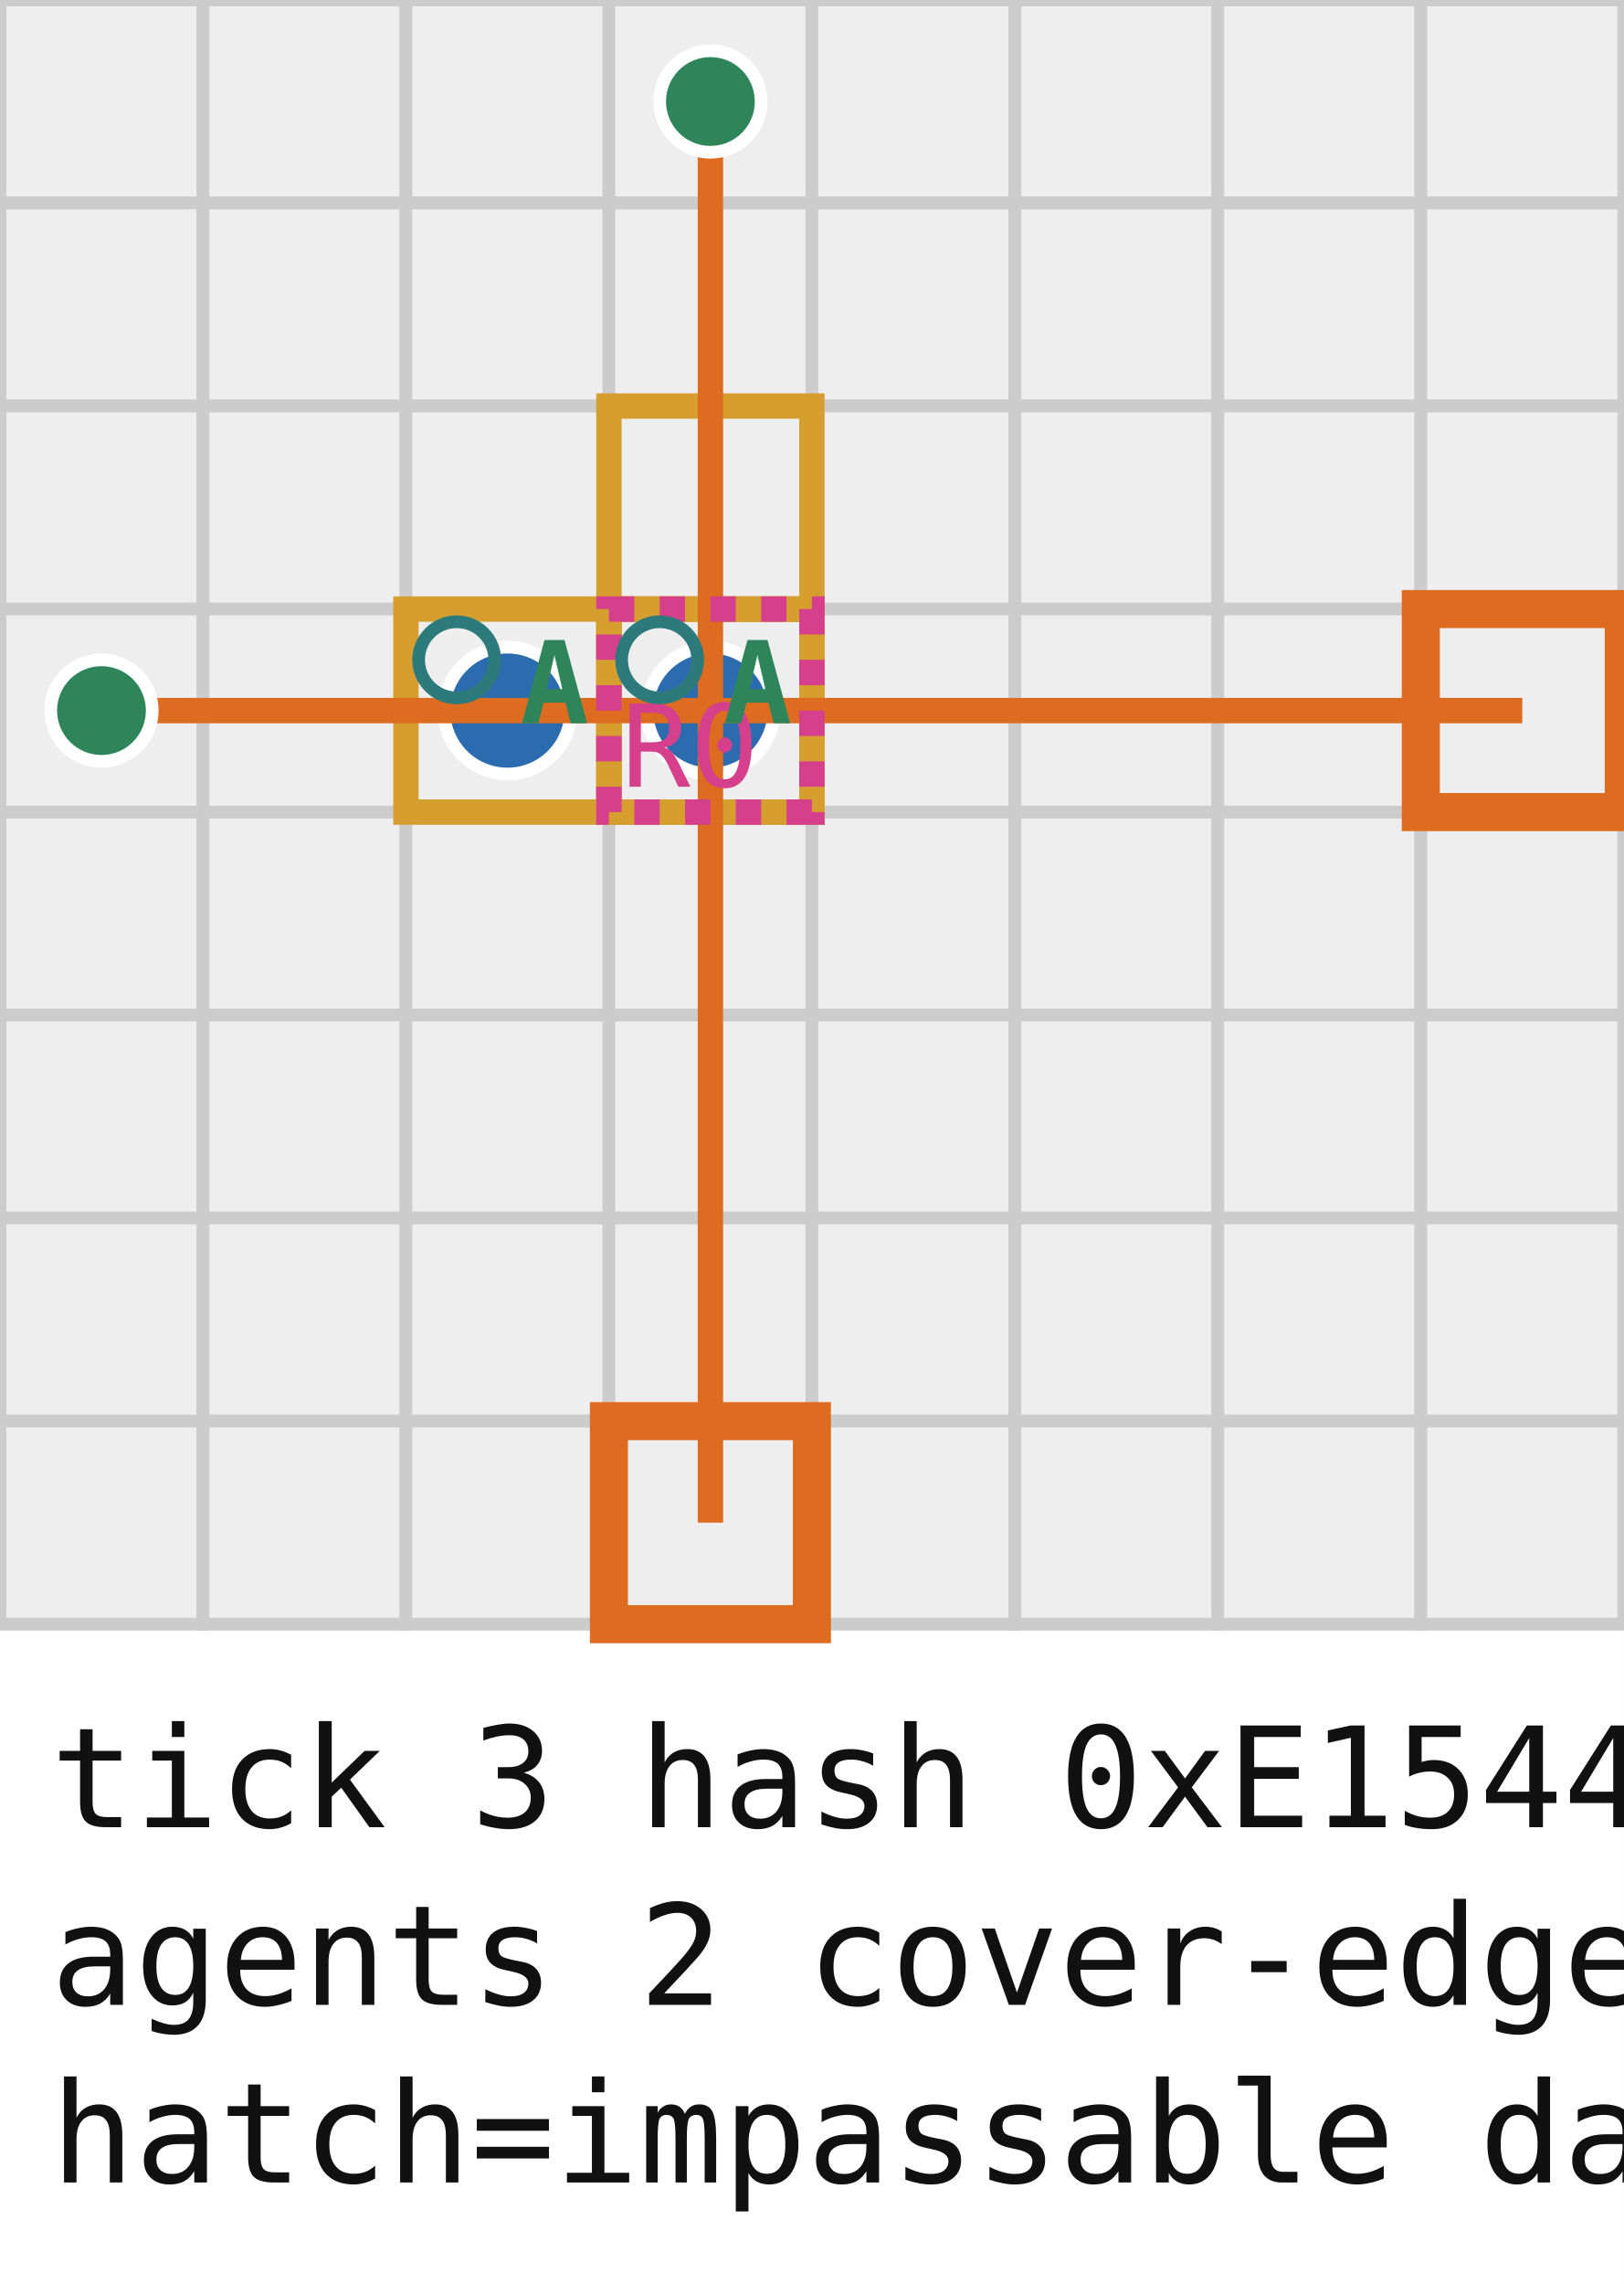
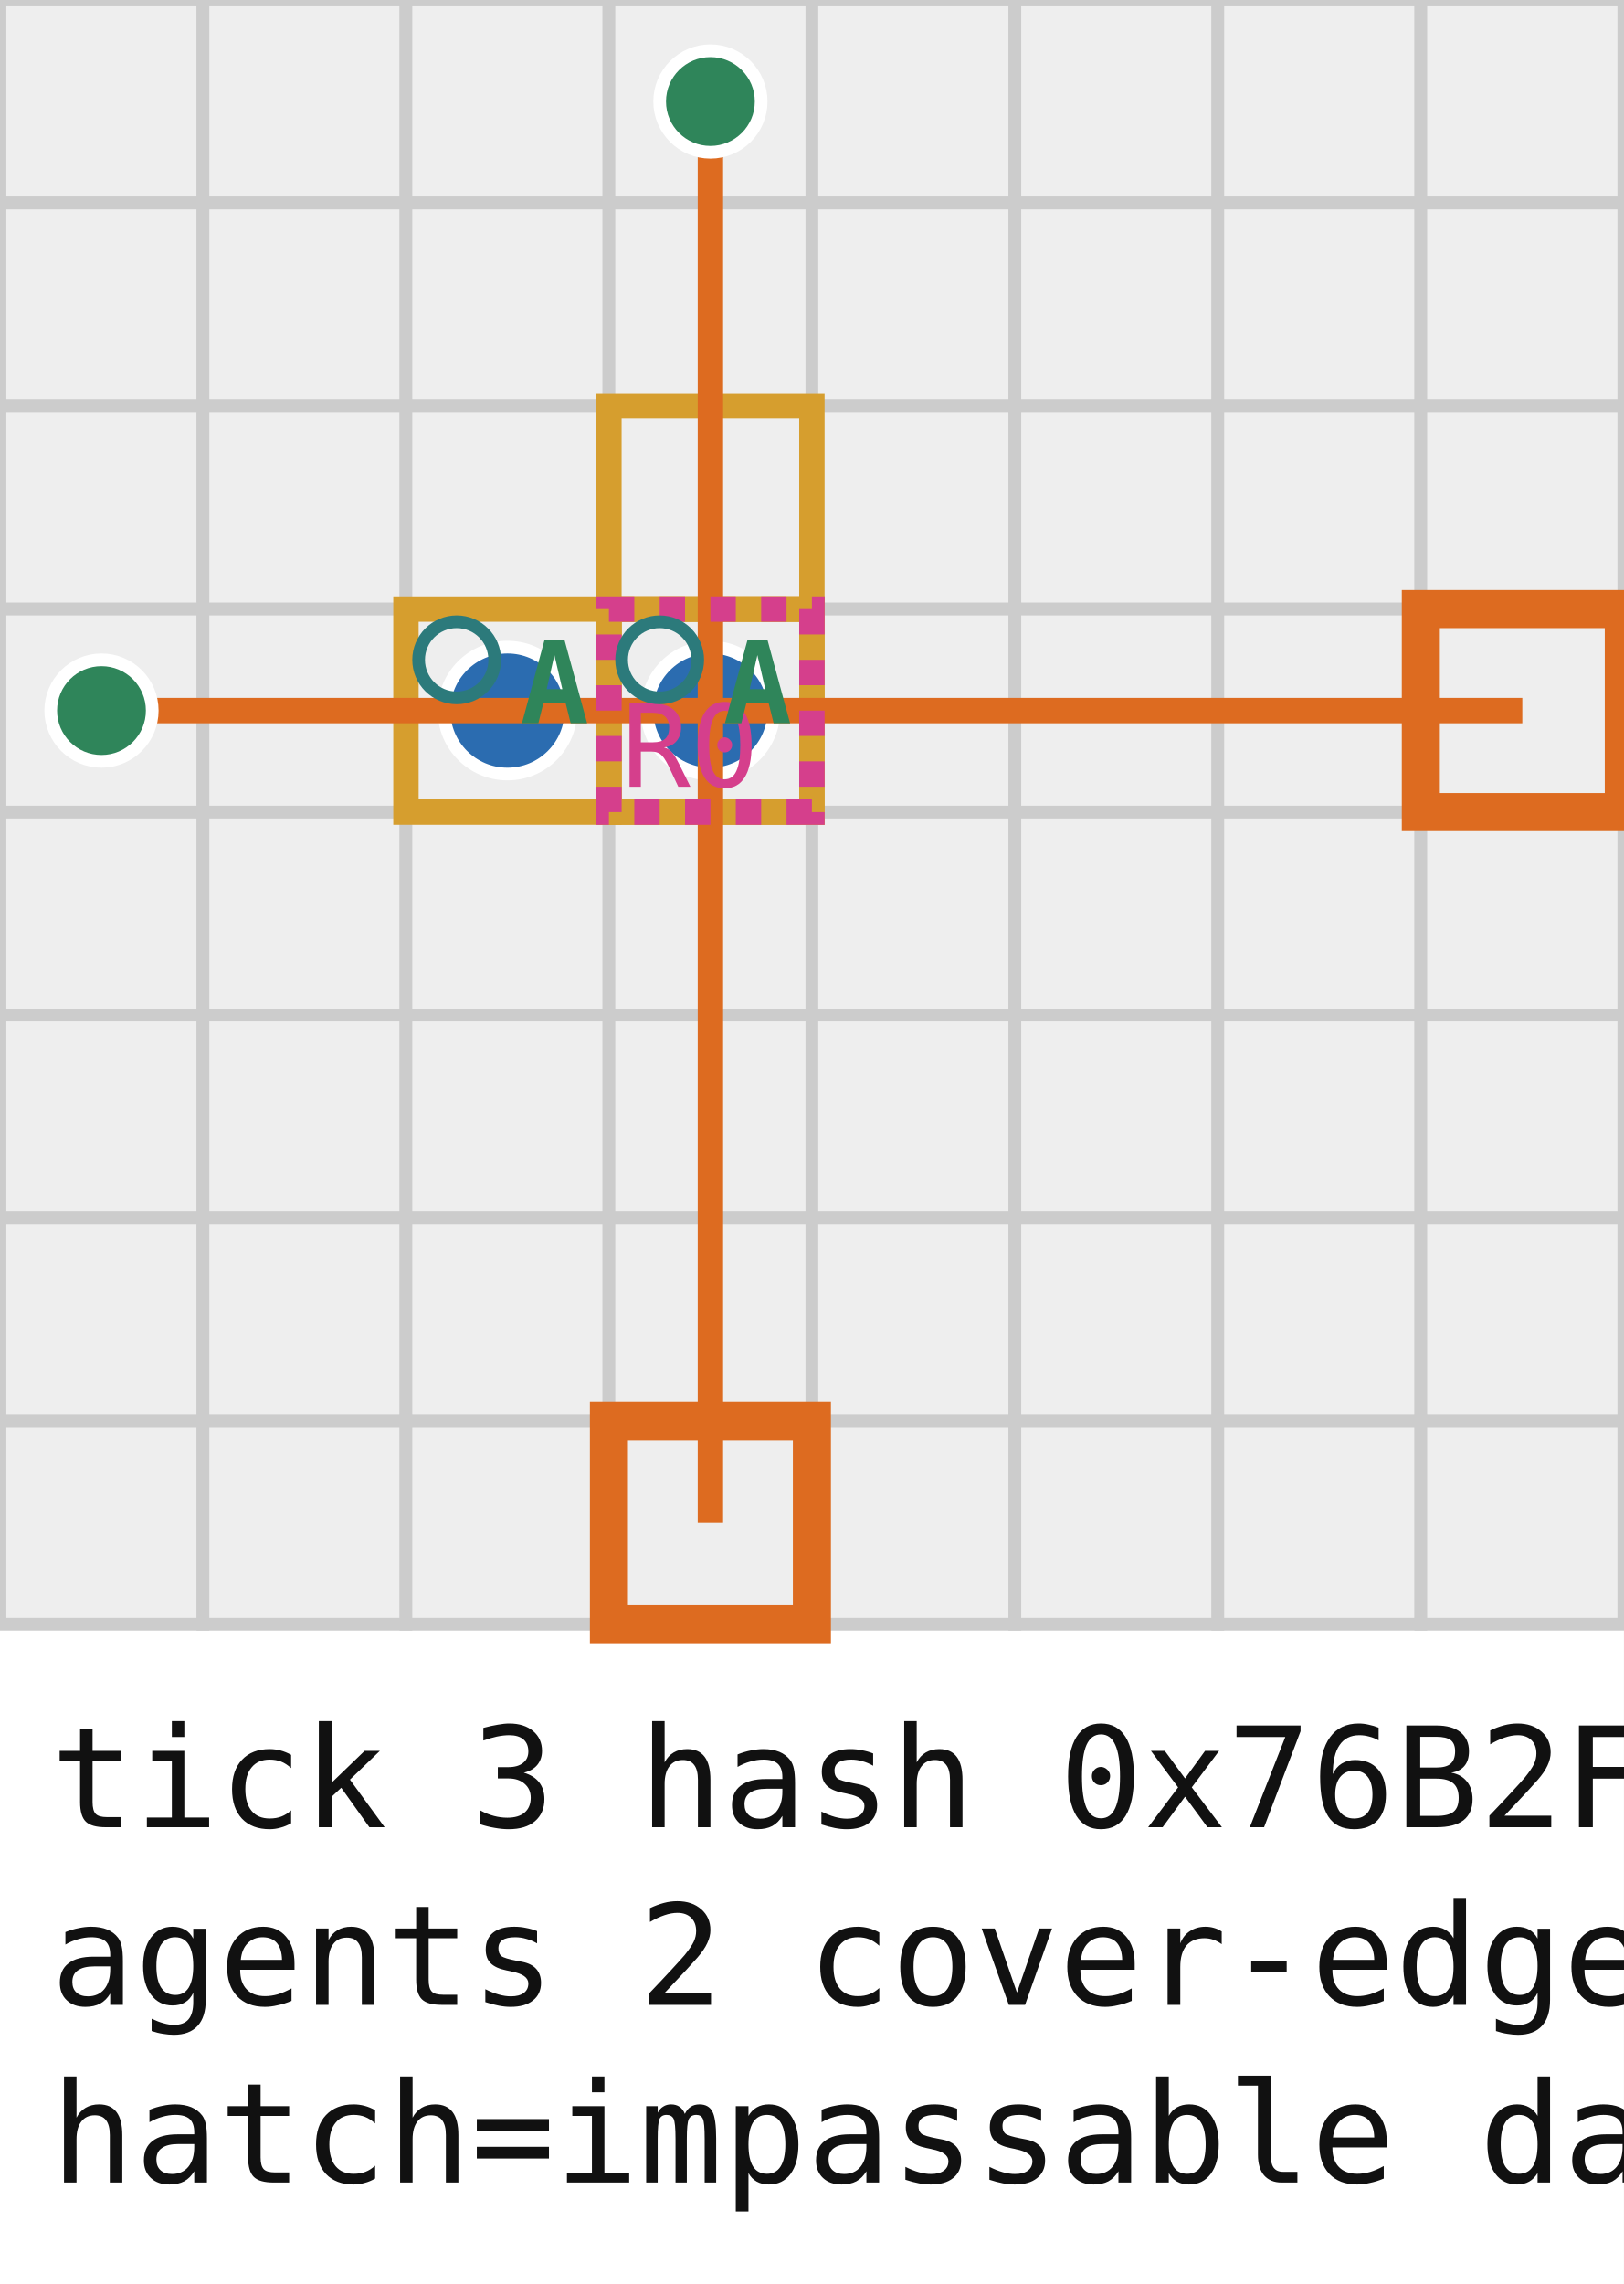
<svg xmlns="http://www.w3.org/2000/svg" width="128" height="180" viewBox="0 0 128 180">
  <defs>
    <pattern id="cw-hatch" width="4" height="4" patternUnits="userSpaceOnUse">
      <path d="M0,4 L4,0" stroke="#8a8a8a" stroke-width="1" />
    </pattern>
  </defs>
  <rect x="0" y="0" width="128" height="180" fill="#ffffff" />
  <rect x="0" y="0" width="16" height="16" fill="rgb(238,238,238)" stroke="#cccccc" stroke-width="1" />
  <rect x="16" y="0" width="16" height="16" fill="rgb(238,238,238)" stroke="#cccccc" stroke-width="1" />
  <rect x="32" y="0" width="16" height="16" fill="rgb(238,238,238)" stroke="#cccccc" stroke-width="1" />
  <rect x="48" y="0" width="16" height="16" fill="rgb(238,238,238)" stroke="#cccccc" stroke-width="1" />
  <rect x="64" y="0" width="16" height="16" fill="rgb(238,238,238)" stroke="#cccccc" stroke-width="1" />
  <rect x="80" y="0" width="16" height="16" fill="rgb(238,238,238)" stroke="#cccccc" stroke-width="1" />
  <rect x="96" y="0" width="16" height="16" fill="rgb(238,238,238)" stroke="#cccccc" stroke-width="1" />
  <rect x="112" y="0" width="16" height="16" fill="rgb(238,238,238)" stroke="#cccccc" stroke-width="1" />
  <rect x="0" y="16" width="16" height="16" fill="rgb(238,238,238)" stroke="#cccccc" stroke-width="1" />
  <rect x="16" y="16" width="16" height="16" fill="rgb(238,238,238)" stroke="#cccccc" stroke-width="1" />
  <rect x="32" y="16" width="16" height="16" fill="rgb(238,238,238)" stroke="#cccccc" stroke-width="1" />
  <rect x="48" y="16" width="16" height="16" fill="rgb(238,238,238)" stroke="#cccccc" stroke-width="1" />
  <rect x="64" y="16" width="16" height="16" fill="rgb(238,238,238)" stroke="#cccccc" stroke-width="1" />
  <rect x="80" y="16" width="16" height="16" fill="rgb(238,238,238)" stroke="#cccccc" stroke-width="1" />
  <rect x="96" y="16" width="16" height="16" fill="rgb(238,238,238)" stroke="#cccccc" stroke-width="1" />
  <rect x="112" y="16" width="16" height="16" fill="rgb(238,238,238)" stroke="#cccccc" stroke-width="1" />
  <rect x="0" y="32" width="16" height="16" fill="rgb(238,238,238)" stroke="#cccccc" stroke-width="1" />
  <rect x="16" y="32" width="16" height="16" fill="rgb(238,238,238)" stroke="#cccccc" stroke-width="1" />
  <rect x="32" y="32" width="16" height="16" fill="rgb(238,238,238)" stroke="#cccccc" stroke-width="1" />
  <rect x="48" y="32" width="16" height="16" fill="rgb(238,238,238)" stroke="#cccccc" stroke-width="1" />
  <rect x="64" y="32" width="16" height="16" fill="rgb(238,238,238)" stroke="#cccccc" stroke-width="1" />
  <rect x="80" y="32" width="16" height="16" fill="rgb(238,238,238)" stroke="#cccccc" stroke-width="1" />
  <rect x="96" y="32" width="16" height="16" fill="rgb(238,238,238)" stroke="#cccccc" stroke-width="1" />
  <rect x="112" y="32" width="16" height="16" fill="rgb(238,238,238)" stroke="#cccccc" stroke-width="1" />
  <rect x="0" y="48" width="16" height="16" fill="rgb(238,238,238)" stroke="#cccccc" stroke-width="1" />
  <rect x="16" y="48" width="16" height="16" fill="rgb(238,238,238)" stroke="#cccccc" stroke-width="1" />
  <rect x="32" y="48" width="16" height="16" fill="rgb(238,238,238)" stroke="#cccccc" stroke-width="1" />
  <rect x="48" y="48" width="16" height="16" fill="rgb(238,238,238)" stroke="#cccccc" stroke-width="1" />
  <rect x="64" y="48" width="16" height="16" fill="rgb(238,238,238)" stroke="#cccccc" stroke-width="1" />
  <rect x="80" y="48" width="16" height="16" fill="rgb(238,238,238)" stroke="#cccccc" stroke-width="1" />
  <rect x="96" y="48" width="16" height="16" fill="rgb(238,238,238)" stroke="#cccccc" stroke-width="1" />
  <rect x="112" y="48" width="16" height="16" fill="rgb(238,238,238)" stroke="#cccccc" stroke-width="1" />
  <rect x="0" y="64" width="16" height="16" fill="rgb(238,238,238)" stroke="#cccccc" stroke-width="1" />
  <rect x="16" y="64" width="16" height="16" fill="rgb(238,238,238)" stroke="#cccccc" stroke-width="1" />
  <rect x="32" y="64" width="16" height="16" fill="rgb(238,238,238)" stroke="#cccccc" stroke-width="1" />
  <rect x="48" y="64" width="16" height="16" fill="rgb(238,238,238)" stroke="#cccccc" stroke-width="1" />
  <rect x="64" y="64" width="16" height="16" fill="rgb(238,238,238)" stroke="#cccccc" stroke-width="1" />
  <rect x="80" y="64" width="16" height="16" fill="rgb(238,238,238)" stroke="#cccccc" stroke-width="1" />
  <rect x="96" y="64" width="16" height="16" fill="rgb(238,238,238)" stroke="#cccccc" stroke-width="1" />
  <rect x="112" y="64" width="16" height="16" fill="rgb(238,238,238)" stroke="#cccccc" stroke-width="1" />
  <rect x="0" y="80" width="16" height="16" fill="rgb(238,238,238)" stroke="#cccccc" stroke-width="1" />
  <rect x="16" y="80" width="16" height="16" fill="rgb(238,238,238)" stroke="#cccccc" stroke-width="1" />
  <rect x="32" y="80" width="16" height="16" fill="rgb(238,238,238)" stroke="#cccccc" stroke-width="1" />
  <rect x="48" y="80" width="16" height="16" fill="rgb(238,238,238)" stroke="#cccccc" stroke-width="1" />
  <rect x="64" y="80" width="16" height="16" fill="rgb(238,238,238)" stroke="#cccccc" stroke-width="1" />
  <rect x="80" y="80" width="16" height="16" fill="rgb(238,238,238)" stroke="#cccccc" stroke-width="1" />
  <rect x="96" y="80" width="16" height="16" fill="rgb(238,238,238)" stroke="#cccccc" stroke-width="1" />
  <rect x="112" y="80" width="16" height="16" fill="rgb(238,238,238)" stroke="#cccccc" stroke-width="1" />
  <rect x="0" y="96" width="16" height="16" fill="rgb(238,238,238)" stroke="#cccccc" stroke-width="1" />
  <rect x="16" y="96" width="16" height="16" fill="rgb(238,238,238)" stroke="#cccccc" stroke-width="1" />
  <rect x="32" y="96" width="16" height="16" fill="rgb(238,238,238)" stroke="#cccccc" stroke-width="1" />
  <rect x="48" y="96" width="16" height="16" fill="rgb(238,238,238)" stroke="#cccccc" stroke-width="1" />
  <rect x="64" y="96" width="16" height="16" fill="rgb(238,238,238)" stroke="#cccccc" stroke-width="1" />
  <rect x="80" y="96" width="16" height="16" fill="rgb(238,238,238)" stroke="#cccccc" stroke-width="1" />
  <rect x="96" y="96" width="16" height="16" fill="rgb(238,238,238)" stroke="#cccccc" stroke-width="1" />
  <rect x="112" y="96" width="16" height="16" fill="rgb(238,238,238)" stroke="#cccccc" stroke-width="1" />
  <rect x="0" y="112" width="16" height="16" fill="rgb(238,238,238)" stroke="#cccccc" stroke-width="1" />
  <rect x="16" y="112" width="16" height="16" fill="rgb(238,238,238)" stroke="#cccccc" stroke-width="1" />
  <rect x="32" y="112" width="16" height="16" fill="rgb(238,238,238)" stroke="#cccccc" stroke-width="1" />
  <rect x="48" y="112" width="16" height="16" fill="rgb(238,238,238)" stroke="#cccccc" stroke-width="1" />
  <rect x="64" y="112" width="16" height="16" fill="rgb(238,238,238)" stroke="#cccccc" stroke-width="1" />
  <rect x="80" y="112" width="16" height="16" fill="rgb(238,238,238)" stroke="#cccccc" stroke-width="1" />
  <rect x="96" y="112" width="16" height="16" fill="rgb(238,238,238)" stroke="#cccccc" stroke-width="1" />
  <rect x="112" y="112" width="16" height="16" fill="rgb(238,238,238)" stroke="#cccccc" stroke-width="1" />
  <rect x="48" y="32" width="16" height="16" fill="none" stroke="#d69e2e" stroke-width="2" />
  <rect x="48" y="48" width="16" height="16" fill="none" stroke="#d69e2e" stroke-width="2" />
  <rect x="32" y="48" width="16" height="16" fill="none" stroke="#d69e2e" stroke-width="2" />
  <rect x="48" y="48" width="16" height="16" fill="none" stroke="#d69e2e" stroke-width="2" />
  <line x1="56" y1="56" x2="56" y2="120" stroke="#2b6cb0" stroke-width="1" stroke-dasharray="3,2" />
  <circle cx="56" cy="56" r="5" fill="#2b6cb0" stroke="#ffffff" stroke-width="1" />
  <line x1="40" y1="56" x2="120" y2="56" stroke="#2b6cb0" stroke-width="1" stroke-dasharray="3,2" />
  <circle cx="40" cy="56" r="5" fill="#2b6cb0" stroke="#ffffff" stroke-width="1" />
  <polyline points="56,8 56,24 56,40 56,56 56,72 56,88 56,104 56,120" fill="none" stroke="#dd6b20" stroke-width="2" />
  <circle cx="56" cy="8" r="4" fill="#2f855a" stroke="#ffffff" stroke-width="1" />
  <rect x="48" y="112" width="16" height="16" fill="none" stroke="#dd6b20" stroke-width="3" />
  <polyline points="8,56 24,56 40,56 56,56 72,56 88,56 104,56 120,56" fill="none" stroke="#dd6b20" stroke-width="2" />
  <circle cx="8" cy="56" r="4" fill="#2f855a" stroke="#ffffff" stroke-width="1" />
  <rect x="112" y="48" width="16" height="16" fill="none" stroke="#dd6b20" stroke-width="3" />
  <rect x="48" y="48" width="16" height="16" fill="none" stroke="#d53f8c" stroke-width="2" stroke-dasharray="2,2" />
  <text x="49" y="62" font-family="monospace" font-size="9" fill="#d53f8c">R0</text>
  <text x="57" y="57" font-family="monospace" font-size="9" font-weight="bold" fill="#2f855a">A</text>
  <text x="41" y="57" font-family="monospace" font-size="9" font-weight="bold" fill="#2f855a">A</text>
  <circle cx="52" cy="52" r="3" fill="none" stroke="#2c7a7b" stroke-width="1" />
  <circle cx="36" cy="52" r="3" fill="none" stroke="#2c7a7b" stroke-width="1" />
-   <text x="4" y="144" font-family="monospace" font-size="11" fill="#111111">tick 3  hash 0xE15440E7EBE55029  draws 0</text>
+   <text x="4" y="144" font-family="monospace" font-size="11" fill="#111111">tick 3  hash 0x76B2F2E5D1120FFA  draws 0</text>
  <text x="4" y="158" font-family="monospace" font-size="11" fill="#111111">agents 2  cover-edges 0  events 2</text>
  <text x="4" y="172" font-family="monospace" font-size="11" fill="#111111">hatch=impassable  dark border=opaque  darker fill=higher elevation  triangle=cover  circle=agent</text>
</svg>
